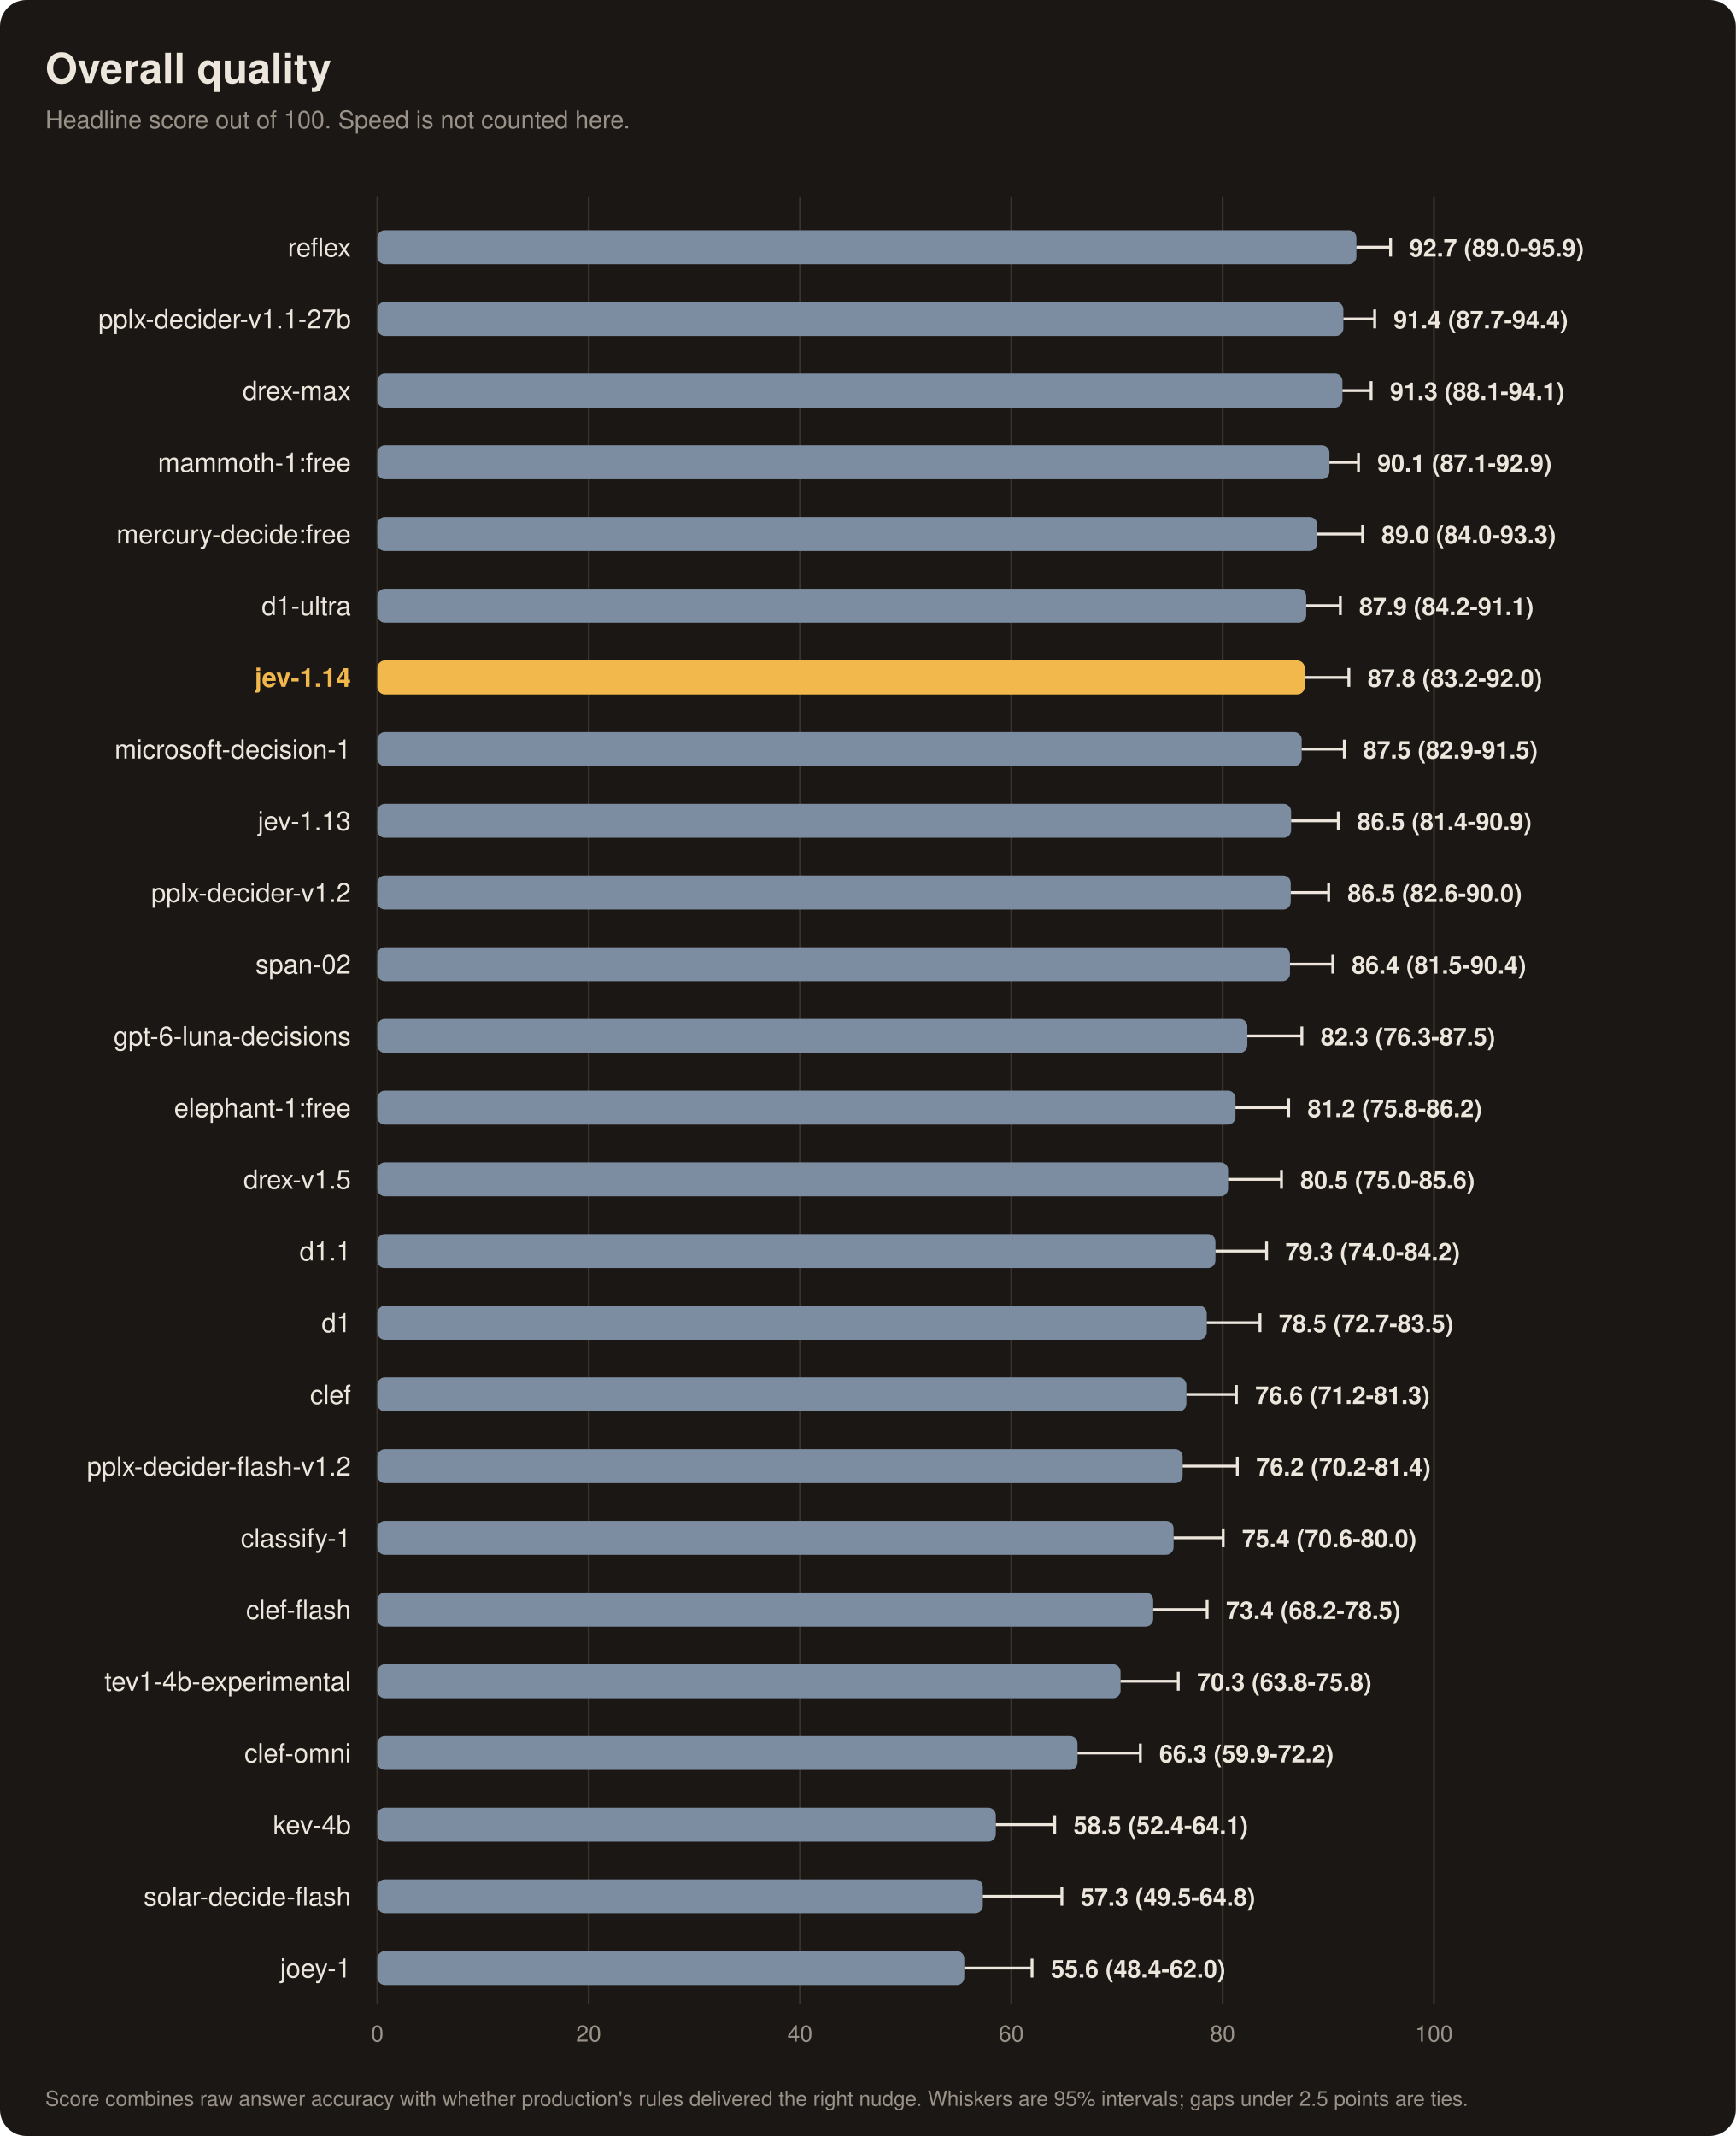
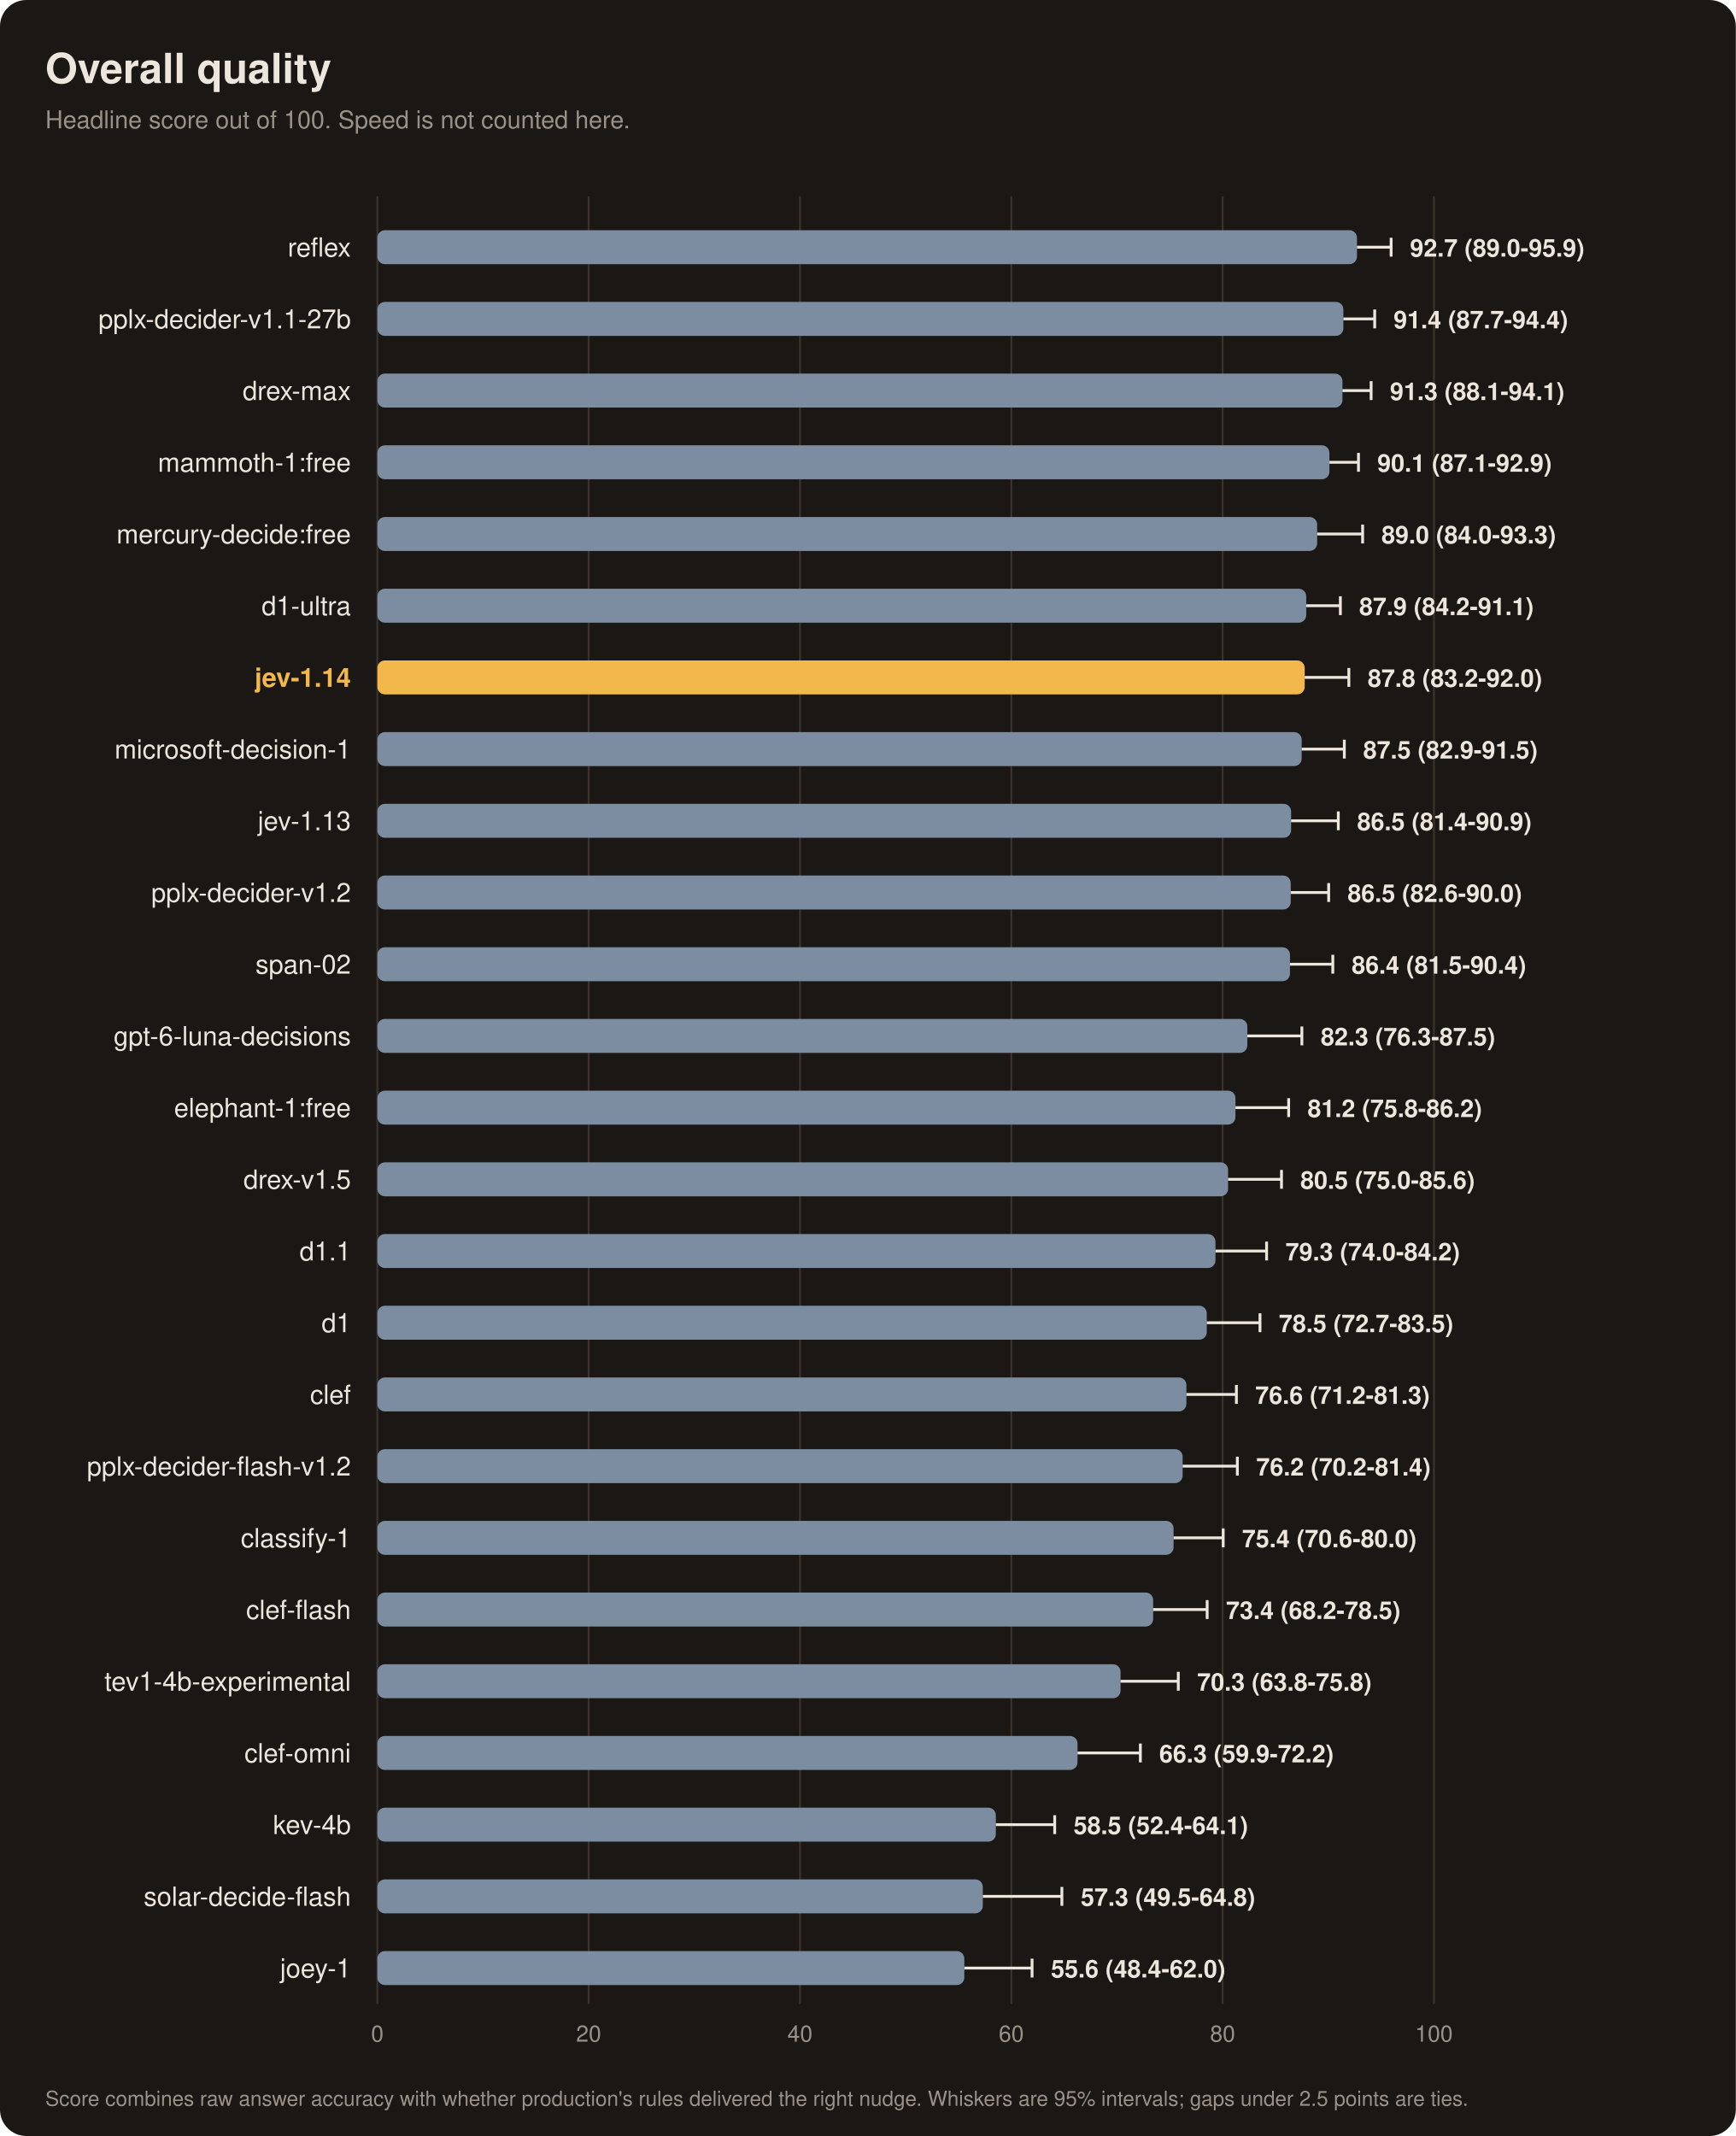
<svg xmlns="http://www.w3.org/2000/svg" viewBox="0 0 920 1132" width="920" role="img" aria-label="Overall quality" font-family="-apple-system,BlinkMacSystemFont,'Segoe UI',Helvetica,Arial,sans-serif">
  <rect width="920" height="1132" rx="14" fill="#1b1714" />
  <text x="24.0" y="44.0" font-size="22" font-weight="700" fill="#ece6dd" text-anchor="start">Overall quality</text>
  <text x="24.0" y="68.0" font-size="13" font-weight="400" fill="#9a9288" text-anchor="start">Headline score out of 100. Speed is not counted here.</text>
  <line x1="200.0" y1="104.0" x2="200.0" y2="1062.0" stroke="#3a332c" stroke-width="1.0" />
  <text x="200.0" y="1082.0" font-size="12" font-weight="400" fill="#9a9288" text-anchor="middle">0</text>
  <line x1="312.0" y1="104.0" x2="312.0" y2="1062.0" stroke="#3a332c" stroke-width="1.0" />
  <text x="312.0" y="1082.0" font-size="12" font-weight="400" fill="#9a9288" text-anchor="middle">20</text>
  <line x1="424.0" y1="104.0" x2="424.0" y2="1062.0" stroke="#3a332c" stroke-width="1.0" />
  <text x="424.0" y="1082.0" font-size="12" font-weight="400" fill="#9a9288" text-anchor="middle">40</text>
  <line x1="536.0" y1="104.0" x2="536.0" y2="1062.0" stroke="#3a332c" stroke-width="1.0" />
  <text x="536.0" y="1082.0" font-size="12" font-weight="400" fill="#9a9288" text-anchor="middle">60</text>
  <line x1="648.0" y1="104.0" x2="648.0" y2="1062.0" stroke="#3a332c" stroke-width="1.0" />
  <text x="648.0" y="1082.0" font-size="12" font-weight="400" fill="#9a9288" text-anchor="middle">80</text>
  <line x1="760.0" y1="104.0" x2="760.0" y2="1062.0" stroke="#3a332c" stroke-width="1.0" />
  <text x="760.0" y="1082.0" font-size="12" font-weight="400" fill="#9a9288" text-anchor="middle">100</text>
  <text x="186.0" y="136.0" font-size="14" font-weight="500" fill="#ece6dd" text-anchor="end">reflex</text>
-   <rect x="200.0" y="122.0" width="518.9" height="18.0" rx="4.0" fill="#7d8da1" />
-   <line x1="718.9" y1="131.0" x2="737.0" y2="131.0" stroke="#ece6dd" stroke-width="1.5" />
-   <line x1="737.0" y1="126.0" x2="737.0" y2="136.0" stroke="#ece6dd" stroke-width="1.5" />
-   <text x="747.0" y="136.0" font-size="13" font-weight="600" fill="#ece6dd" text-anchor="start">92.7  (89.0-95.9)</text>
+   <rect x="200.0" y="122.0" width="519.2" height="18.0" rx="4.0" fill="#7d8da1" />
+   <line x1="719.2" y1="131.0" x2="737.3" y2="131.0" stroke="#ece6dd" stroke-width="1.5" />
+   <line x1="737.3" y1="126.0" x2="737.3" y2="136.0" stroke="#ece6dd" stroke-width="1.5" />
+   <text x="747.3" y="136.0" font-size="13" font-weight="600" fill="#ece6dd" text-anchor="start">92.7  (89.0-95.9)</text>
  <text x="186.0" y="174.0" font-size="14" font-weight="500" fill="#ece6dd" text-anchor="end">pplx-decider-v1.1-27b</text>
  <rect x="200.0" y="160.0" width="512.0" height="18.0" rx="4.0" fill="#7d8da1" />
  <line x1="712.0" y1="169.0" x2="728.6" y2="169.0" stroke="#ece6dd" stroke-width="1.5" />
  <line x1="728.6" y1="164.0" x2="728.6" y2="174.0" stroke="#ece6dd" stroke-width="1.5" />
  <text x="738.6" y="174.0" font-size="13" font-weight="600" fill="#ece6dd" text-anchor="start">91.4  (87.7-94.4)</text>
  <text x="186.0" y="212.0" font-size="14" font-weight="500" fill="#ece6dd" text-anchor="end">drex-max</text>
  <rect x="200.0" y="198.0" width="511.5" height="18.0" rx="4.0" fill="#7d8da1" />
  <line x1="711.5" y1="207.0" x2="726.7" y2="207.0" stroke="#ece6dd" stroke-width="1.5" />
  <line x1="726.7" y1="202.0" x2="726.7" y2="212.0" stroke="#ece6dd" stroke-width="1.5" />
  <text x="736.7" y="212.0" font-size="13" font-weight="600" fill="#ece6dd" text-anchor="start">91.3  (88.1-94.1)</text>
  <text x="186.0" y="250.0" font-size="14" font-weight="500" fill="#ece6dd" text-anchor="end">mammoth-1:free</text>
  <rect x="200.0" y="236.0" width="504.6" height="18.0" rx="4.0" fill="#7d8da1" />
  <line x1="704.6" y1="245.0" x2="720.0" y2="245.0" stroke="#ece6dd" stroke-width="1.5" />
  <line x1="720.0" y1="240.0" x2="720.0" y2="250.0" stroke="#ece6dd" stroke-width="1.5" />
  <text x="730.0" y="250.0" font-size="13" font-weight="600" fill="#ece6dd" text-anchor="start">90.1  (87.1-92.9)</text>
  <text x="186.0" y="288.0" font-size="14" font-weight="500" fill="#ece6dd" text-anchor="end">mercury-decide:free</text>
  <rect x="200.0" y="274.0" width="498.1" height="18.0" rx="4.0" fill="#7d8da1" />
  <line x1="698.1" y1="283.0" x2="722.2" y2="283.0" stroke="#ece6dd" stroke-width="1.5" />
  <line x1="722.2" y1="278.0" x2="722.2" y2="288.0" stroke="#ece6dd" stroke-width="1.5" />
  <text x="732.2" y="288.0" font-size="13" font-weight="600" fill="#ece6dd" text-anchor="start">89.0  (84.0-93.3)</text>
  <text x="186.0" y="326.0" font-size="14" font-weight="500" fill="#ece6dd" text-anchor="end">d1-ultra</text>
  <rect x="200.0" y="312.0" width="492.3" height="18.0" rx="4.0" fill="#7d8da1" />
  <line x1="692.3" y1="321.0" x2="710.4" y2="321.0" stroke="#ece6dd" stroke-width="1.5" />
  <line x1="710.4" y1="316.0" x2="710.4" y2="326.0" stroke="#ece6dd" stroke-width="1.5" />
  <text x="720.4" y="326.0" font-size="13" font-weight="600" fill="#ece6dd" text-anchor="start">87.9  (84.2-91.1)</text>
  <text x="186.0" y="364.0" font-size="14" font-weight="700" fill="#f2b84b" text-anchor="end">jev-1.14</text>
  <rect x="200.0" y="350.0" width="491.5" height="18.0" rx="4.0" fill="#f2b84b" />
  <line x1="691.5" y1="359.0" x2="714.9" y2="359.0" stroke="#ece6dd" stroke-width="1.5" />
  <line x1="714.9" y1="354.0" x2="714.9" y2="364.0" stroke="#ece6dd" stroke-width="1.5" />
  <text x="724.9" y="364.0" font-size="13" font-weight="600" fill="#ece6dd" text-anchor="start">87.8  (83.2-92.0)</text>
  <text x="186.0" y="402.0" font-size="14" font-weight="500" fill="#ece6dd" text-anchor="end">microsoft-decision-1</text>
  <rect x="200.0" y="388.0" width="489.9" height="18.0" rx="4.0" fill="#7d8da1" />
  <line x1="689.9" y1="397.0" x2="712.5" y2="397.0" stroke="#ece6dd" stroke-width="1.5" />
  <line x1="712.5" y1="392.0" x2="712.5" y2="402.0" stroke="#ece6dd" stroke-width="1.5" />
  <text x="722.5" y="402.0" font-size="13" font-weight="600" fill="#ece6dd" text-anchor="start">87.5  (82.9-91.5)</text>
  <text x="186.0" y="440.0" font-size="14" font-weight="500" fill="#ece6dd" text-anchor="end">jev-1.13</text>
  <rect x="200.0" y="426.0" width="484.3" height="18.0" rx="4.0" fill="#7d8da1" />
  <line x1="684.3" y1="435.0" x2="709.3" y2="435.0" stroke="#ece6dd" stroke-width="1.5" />
  <line x1="709.3" y1="430.0" x2="709.3" y2="440.0" stroke="#ece6dd" stroke-width="1.5" />
  <text x="719.3" y="440.0" font-size="13" font-weight="600" fill="#ece6dd" text-anchor="start">86.5  (81.4-90.9)</text>
  <text x="186.0" y="478.0" font-size="14" font-weight="500" fill="#ece6dd" text-anchor="end">pplx-decider-v1.2</text>
  <rect x="200.0" y="464.0" width="484.1" height="18.0" rx="4.0" fill="#7d8da1" />
  <line x1="684.1" y1="473.0" x2="704.2" y2="473.0" stroke="#ece6dd" stroke-width="1.5" />
  <line x1="704.2" y1="468.0" x2="704.2" y2="478.0" stroke="#ece6dd" stroke-width="1.5" />
  <text x="714.2" y="478.0" font-size="13" font-weight="600" fill="#ece6dd" text-anchor="start">86.5  (82.6-90.0)</text>
  <text x="186.0" y="516.0" font-size="14" font-weight="500" fill="#ece6dd" text-anchor="end">span-02</text>
  <rect x="200.0" y="502.0" width="483.7" height="18.0" rx="4.0" fill="#7d8da1" />
  <line x1="683.7" y1="511.0" x2="706.4" y2="511.0" stroke="#ece6dd" stroke-width="1.5" />
  <line x1="706.4" y1="506.0" x2="706.4" y2="516.0" stroke="#ece6dd" stroke-width="1.5" />
  <text x="716.4" y="516.0" font-size="13" font-weight="600" fill="#ece6dd" text-anchor="start">86.4  (81.5-90.4)</text>
  <text x="186.0" y="554.0" font-size="14" font-weight="500" fill="#ece6dd" text-anchor="end">gpt-6-luna-decisions</text>
  <rect x="200.0" y="540.0" width="461.1" height="18.0" rx="4.0" fill="#7d8da1" />
  <line x1="661.1" y1="549.0" x2="690.0" y2="549.0" stroke="#ece6dd" stroke-width="1.5" />
  <line x1="690.0" y1="544.0" x2="690.0" y2="554.0" stroke="#ece6dd" stroke-width="1.5" />
  <text x="700.0" y="554.0" font-size="13" font-weight="600" fill="#ece6dd" text-anchor="start">82.3  (76.3-87.5)</text>
  <text x="186.0" y="592.0" font-size="14" font-weight="500" fill="#ece6dd" text-anchor="end">elephant-1:free</text>
  <rect x="200.0" y="578.0" width="454.8" height="18.0" rx="4.0" fill="#7d8da1" />
  <line x1="654.8" y1="587.0" x2="683.0" y2="587.0" stroke="#ece6dd" stroke-width="1.5" />
  <line x1="683.0" y1="582.0" x2="683.0" y2="592.0" stroke="#ece6dd" stroke-width="1.5" />
  <text x="693.0" y="592.0" font-size="13" font-weight="600" fill="#ece6dd" text-anchor="start">81.2  (75.8-86.2)</text>
  <text x="186.0" y="630.0" font-size="14" font-weight="500" fill="#ece6dd" text-anchor="end">drex-v1.5</text>
  <rect x="200.0" y="616.0" width="450.9" height="18.0" rx="4.0" fill="#7d8da1" />
  <line x1="650.9" y1="625.0" x2="679.2" y2="625.0" stroke="#ece6dd" stroke-width="1.5" />
  <line x1="679.2" y1="620.0" x2="679.2" y2="630.0" stroke="#ece6dd" stroke-width="1.5" />
  <text x="689.2" y="630.0" font-size="13" font-weight="600" fill="#ece6dd" text-anchor="start">80.5  (75.0-85.6)</text>
  <text x="186.0" y="668.0" font-size="14" font-weight="500" fill="#ece6dd" text-anchor="end">d1.1</text>
  <rect x="200.0" y="654.0" width="444.2" height="18.0" rx="4.0" fill="#7d8da1" />
  <line x1="644.2" y1="663.0" x2="671.3" y2="663.0" stroke="#ece6dd" stroke-width="1.5" />
  <line x1="671.3" y1="658.0" x2="671.3" y2="668.0" stroke="#ece6dd" stroke-width="1.5" />
  <text x="681.3" y="668.0" font-size="13" font-weight="600" fill="#ece6dd" text-anchor="start">79.3  (74.0-84.2)</text>
  <text x="186.0" y="706.0" font-size="14" font-weight="500" fill="#ece6dd" text-anchor="end">d1</text>
  <rect x="200.0" y="692.0" width="439.6" height="18.0" rx="4.0" fill="#7d8da1" />
  <line x1="639.6" y1="701.0" x2="667.8" y2="701.0" stroke="#ece6dd" stroke-width="1.5" />
  <line x1="667.8" y1="696.0" x2="667.8" y2="706.0" stroke="#ece6dd" stroke-width="1.5" />
  <text x="677.8" y="706.0" font-size="13" font-weight="600" fill="#ece6dd" text-anchor="start">78.5  (72.7-83.5)</text>
  <text x="186.0" y="744.0" font-size="14" font-weight="500" fill="#ece6dd" text-anchor="end">clef</text>
  <rect x="200.0" y="730.0" width="428.8" height="18.0" rx="4.0" fill="#7d8da1" />
  <line x1="628.8" y1="739.0" x2="655.3" y2="739.0" stroke="#ece6dd" stroke-width="1.5" />
  <line x1="655.3" y1="734.0" x2="655.3" y2="744.0" stroke="#ece6dd" stroke-width="1.5" />
  <text x="665.3" y="744.0" font-size="13" font-weight="600" fill="#ece6dd" text-anchor="start">76.6  (71.2-81.3)</text>
  <text x="186.0" y="782.0" font-size="14" font-weight="500" fill="#ece6dd" text-anchor="end">pplx-decider-flash-v1.2</text>
  <rect x="200.0" y="768.0" width="426.8" height="18.0" rx="4.0" fill="#7d8da1" />
  <line x1="626.8" y1="777.0" x2="655.8" y2="777.0" stroke="#ece6dd" stroke-width="1.5" />
  <line x1="655.8" y1="772.0" x2="655.8" y2="782.0" stroke="#ece6dd" stroke-width="1.5" />
  <text x="665.8" y="782.0" font-size="13" font-weight="600" fill="#ece6dd" text-anchor="start">76.2  (70.2-81.4)</text>
  <text x="186.0" y="820.0" font-size="14" font-weight="500" fill="#ece6dd" text-anchor="end">classify-1</text>
  <rect x="200.0" y="806.0" width="422.0" height="18.0" rx="4.0" fill="#7d8da1" />
  <line x1="622.0" y1="815.0" x2="648.3" y2="815.0" stroke="#ece6dd" stroke-width="1.5" />
  <line x1="648.3" y1="810.0" x2="648.3" y2="820.0" stroke="#ece6dd" stroke-width="1.5" />
  <text x="658.3" y="820.0" font-size="13" font-weight="600" fill="#ece6dd" text-anchor="start">75.4  (70.6-80.0)</text>
  <text x="186.0" y="858.0" font-size="14" font-weight="500" fill="#ece6dd" text-anchor="end">clef-flash</text>
  <rect x="200.0" y="844.0" width="411.2" height="18.0" rx="4.0" fill="#7d8da1" />
  <line x1="611.2" y1="853.0" x2="639.8" y2="853.0" stroke="#ece6dd" stroke-width="1.5" />
  <line x1="639.8" y1="848.0" x2="639.8" y2="858.0" stroke="#ece6dd" stroke-width="1.5" />
  <text x="649.8" y="858.0" font-size="13" font-weight="600" fill="#ece6dd" text-anchor="start">73.4  (68.2-78.5)</text>
  <text x="186.0" y="896.0" font-size="14" font-weight="500" fill="#ece6dd" text-anchor="end">tev1-4b-experimental</text>
  <rect x="200.0" y="882.0" width="393.9" height="18.0" rx="4.0" fill="#7d8da1" />
  <line x1="593.9" y1="891.0" x2="624.5" y2="891.0" stroke="#ece6dd" stroke-width="1.5" />
  <line x1="624.5" y1="886.0" x2="624.5" y2="896.0" stroke="#ece6dd" stroke-width="1.5" />
  <text x="634.5" y="896.0" font-size="13" font-weight="600" fill="#ece6dd" text-anchor="start">70.3  (63.8-75.8)</text>
  <text x="186.0" y="934.0" font-size="14" font-weight="500" fill="#ece6dd" text-anchor="end">clef-omni</text>
  <rect x="200.0" y="920.0" width="371.1" height="18.0" rx="4.0" fill="#7d8da1" />
  <line x1="571.1" y1="929.0" x2="604.4" y2="929.0" stroke="#ece6dd" stroke-width="1.5" />
  <line x1="604.4" y1="924.0" x2="604.4" y2="934.0" stroke="#ece6dd" stroke-width="1.5" />
  <text x="614.4" y="934.0" font-size="13" font-weight="600" fill="#ece6dd" text-anchor="start">66.3  (59.9-72.2)</text>
  <text x="186.0" y="972.0" font-size="14" font-weight="500" fill="#ece6dd" text-anchor="end">kev-4b</text>
  <rect x="200.0" y="958.0" width="327.8" height="18.0" rx="4.0" fill="#7d8da1" />
  <line x1="527.8" y1="967.0" x2="559.0" y2="967.0" stroke="#ece6dd" stroke-width="1.5" />
  <line x1="559.0" y1="962.0" x2="559.0" y2="972.0" stroke="#ece6dd" stroke-width="1.5" />
  <text x="569.0" y="972.0" font-size="13" font-weight="600" fill="#ece6dd" text-anchor="start">58.5  (52.4-64.1)</text>
  <text x="186.0" y="1010.0" font-size="14" font-weight="500" fill="#ece6dd" text-anchor="end">solar-decide-flash</text>
  <rect x="200.0" y="996.0" width="320.9" height="18.0" rx="4.0" fill="#7d8da1" />
  <line x1="520.9" y1="1005.0" x2="562.8" y2="1005.0" stroke="#ece6dd" stroke-width="1.5" />
  <line x1="562.8" y1="1000.0" x2="562.8" y2="1010.0" stroke="#ece6dd" stroke-width="1.5" />
  <text x="572.8" y="1010.0" font-size="13" font-weight="600" fill="#ece6dd" text-anchor="start">57.3  (49.5-64.8)</text>
  <text x="186.0" y="1048.0" font-size="14" font-weight="500" fill="#ece6dd" text-anchor="end">joey-1</text>
  <rect x="200.0" y="1034.0" width="311.1" height="18.0" rx="4.0" fill="#7d8da1" />
  <line x1="511.1" y1="1043.0" x2="547.0" y2="1043.0" stroke="#ece6dd" stroke-width="1.5" />
  <line x1="547.0" y1="1038.0" x2="547.0" y2="1048.0" stroke="#ece6dd" stroke-width="1.5" />
  <text x="557.0" y="1048.0" font-size="13" font-weight="600" fill="#ece6dd" text-anchor="start">55.6  (48.4-62.0)</text>
  <text x="24.0" y="1116.0" font-size="11" font-weight="400" fill="#9a9288" text-anchor="start">Score combines raw answer accuracy with whether production's rules delivered the right nudge. Whiskers are 95% intervals; gaps under 2.5 points are ties.</text>
</svg>
